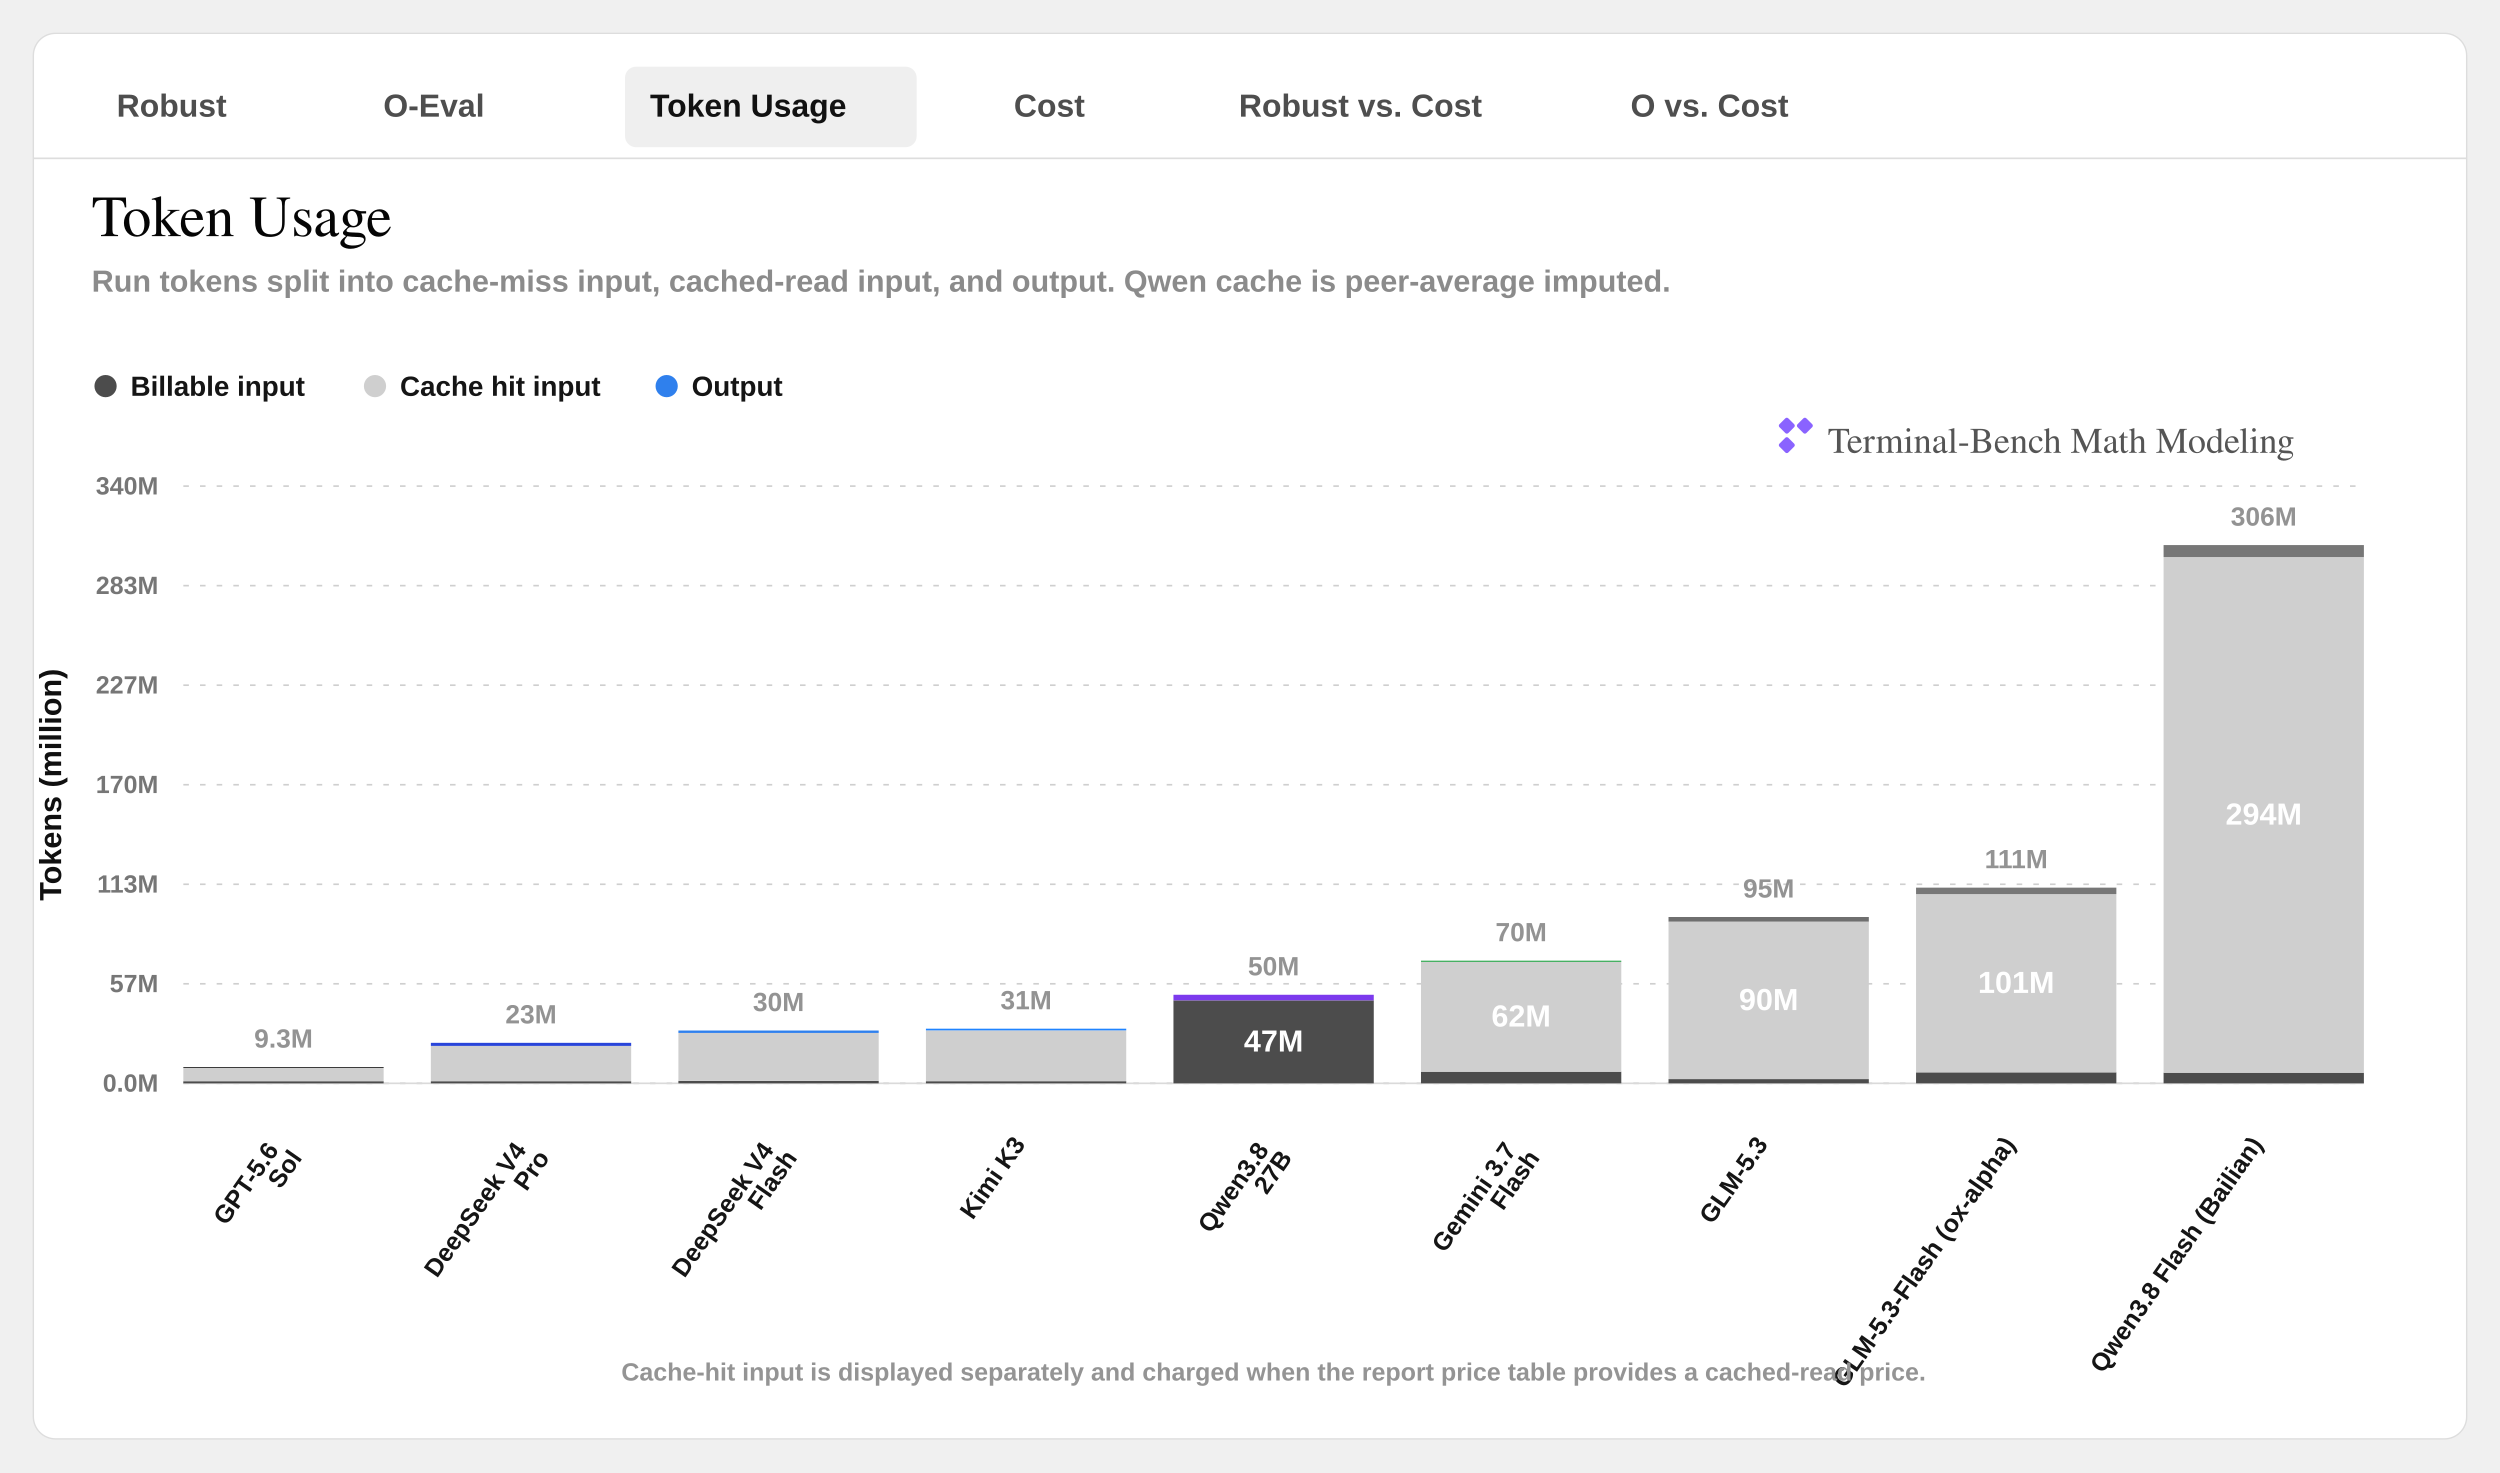
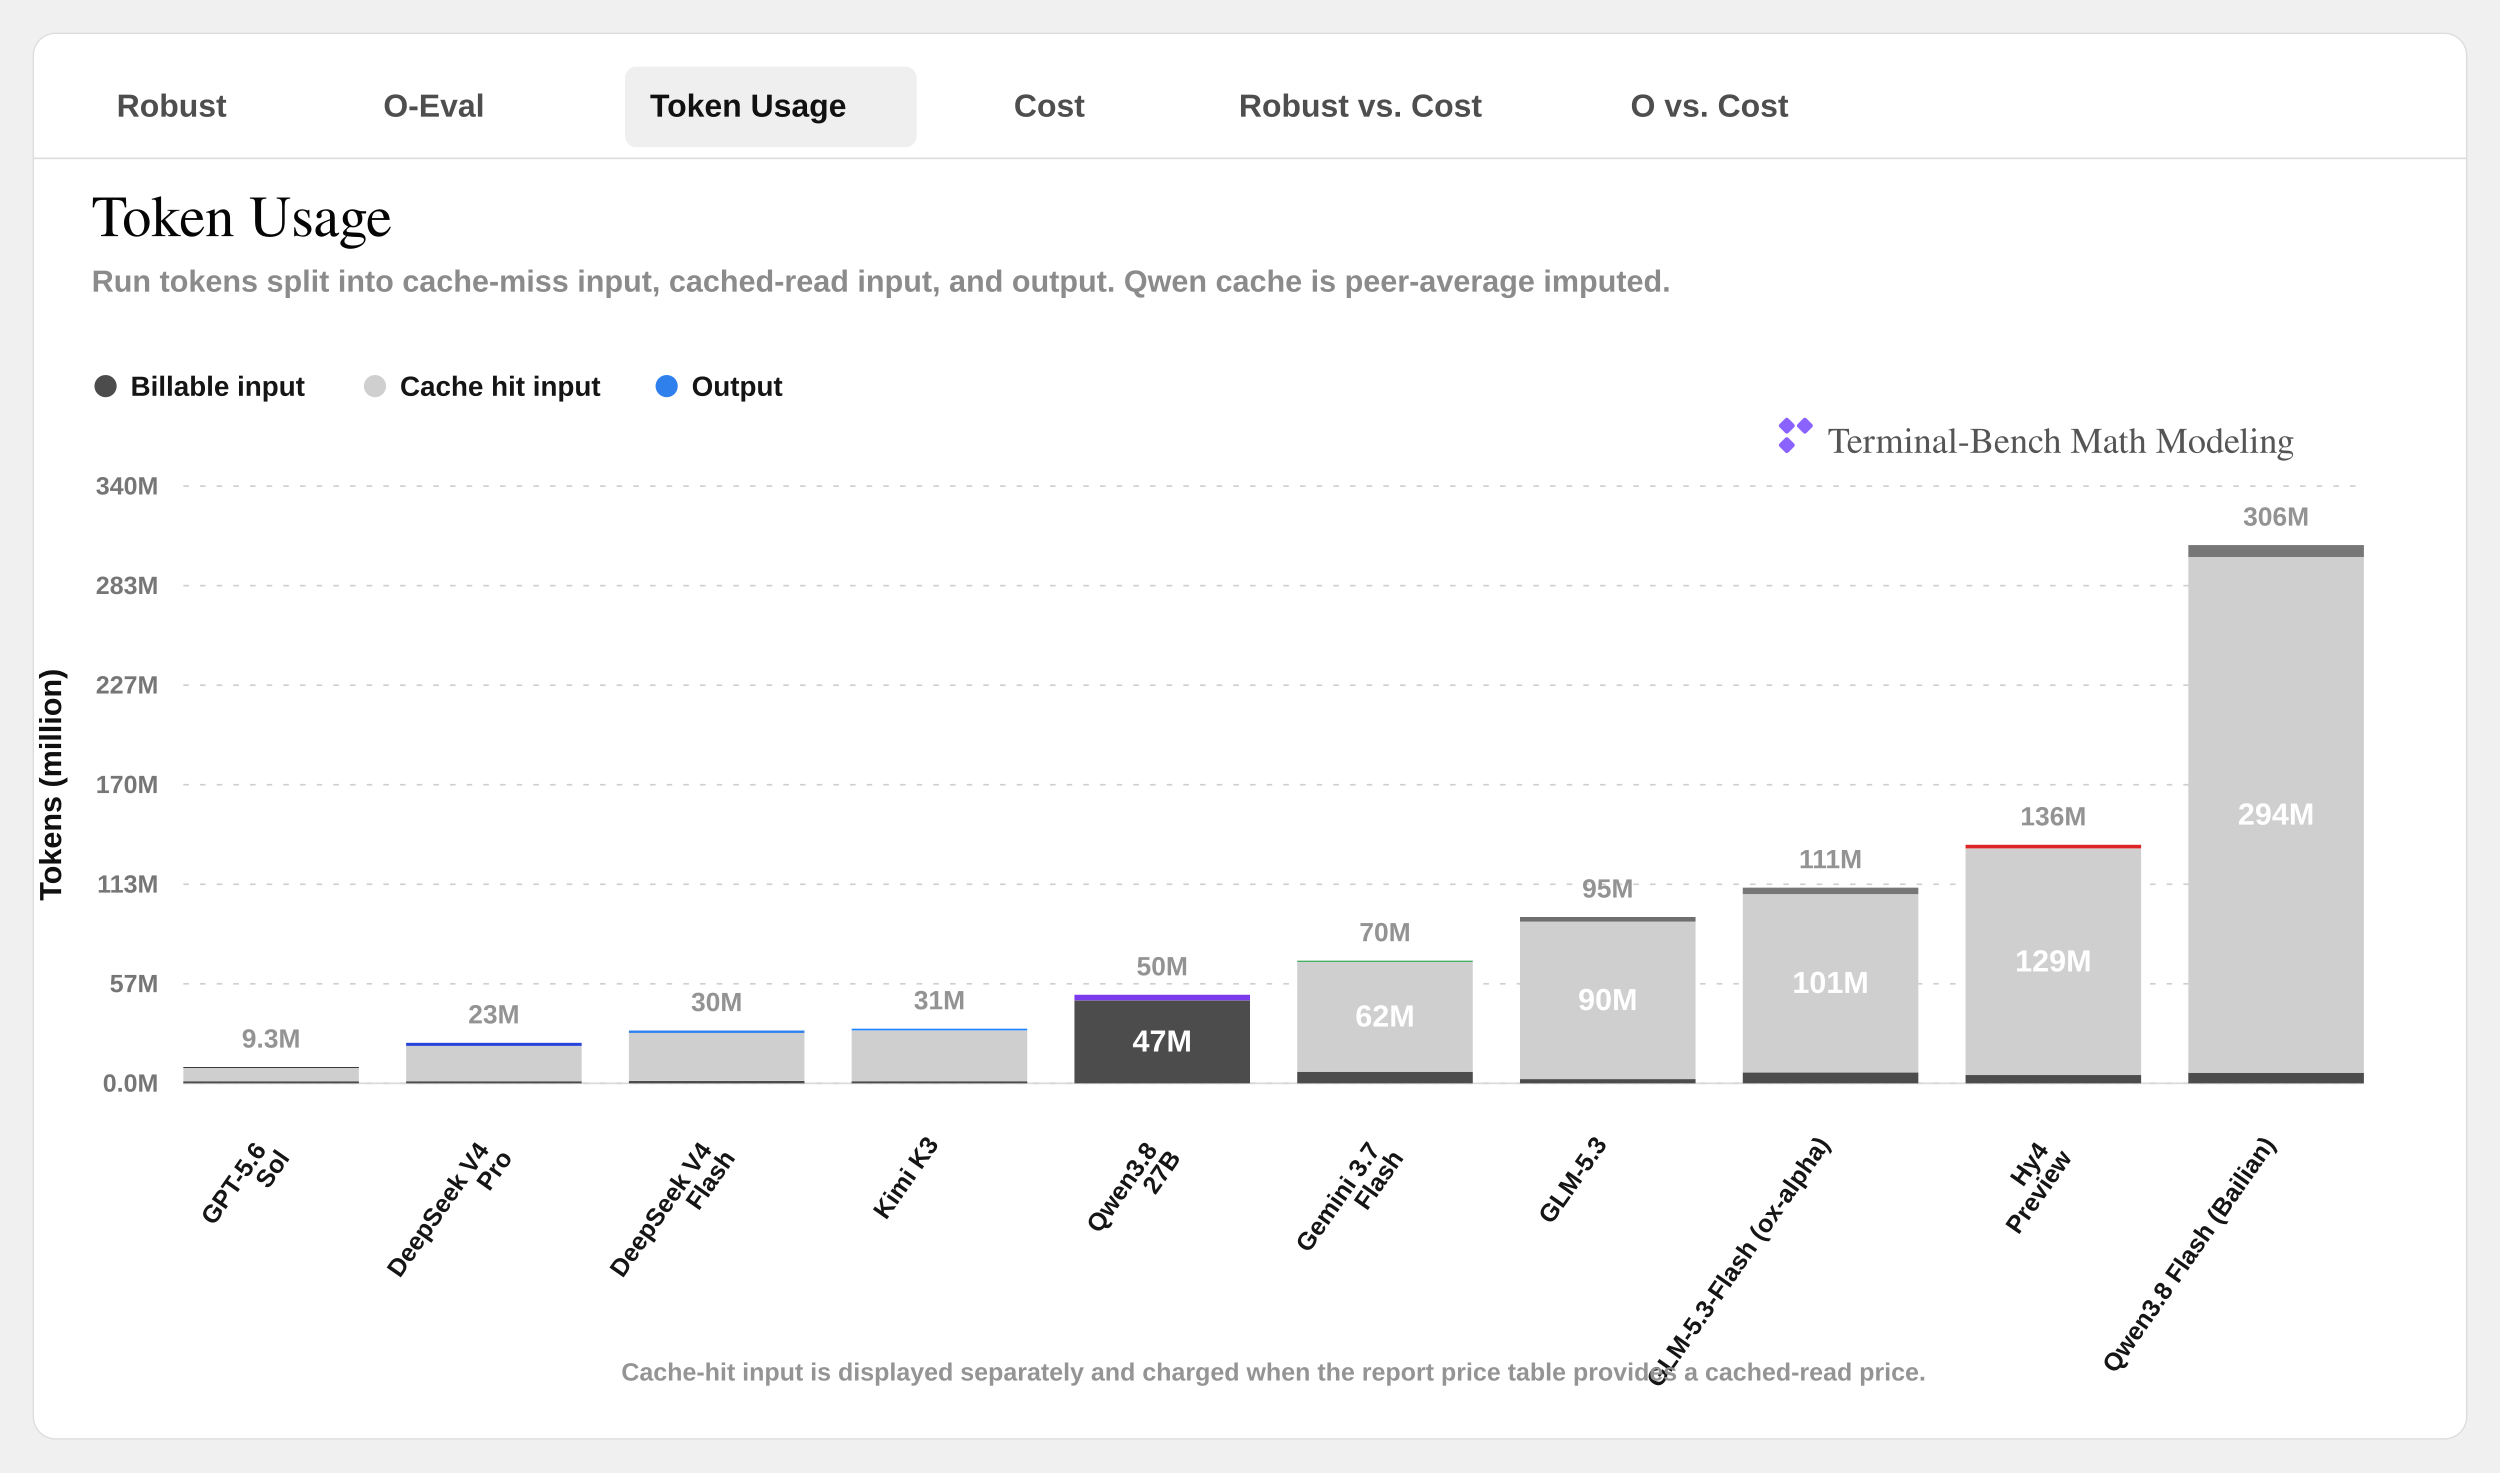
<svg xmlns="http://www.w3.org/2000/svg" width="1800" height="1060" viewBox="0 0 1800 1060" role="img">
  <style>
      .title { font-family: Georgia, Times, serif; font-size: 42px; fill: #050505; }
      .subtitle { font-family: Arial, Helvetica, sans-serif; font-size: 22px; fill: #8b8b8b; font-weight: 650; }
      .tab { font-family: Arial, Helvetica, sans-serif; font-size: 23px; fill: #4e4e4e; font-weight: 760; }
      .tab-active { fill: #111111; }
      .axis { font-family: Arial, Helvetica, sans-serif; font-size: 18px; fill: #767676; font-weight: 600; }
      .axis-title { font-family: Arial, Helvetica, sans-serif; font-size: 22px; fill: #101010; font-weight: 720; }
      .legend { font-family: Arial, Helvetica, sans-serif; font-size: 20px; fill: #151515; font-weight: 680; }
      .x-label { font-family: Arial, Helvetica, sans-serif; font-size: 18px; fill: #151515; font-weight: 650; }
      .bar-label { font-family: Arial, Helvetica, sans-serif; font-size: 22px; fill: #ffffff; font-weight: 800; }
      .top-label { font-family: Arial, Helvetica, sans-serif; font-size: 19px; fill: #939393; font-weight: 750; }
      .small-note { font-family: Arial, Helvetica, sans-serif; font-size: 18px; fill: #949494; font-weight: 650; }
      .point-label { font-family: Arial, Helvetica, sans-serif; font-size: 19px; fill: #4a4a4a; font-weight: 700; }
      .brand { font-family: Georgia, Times, serif; font-size: 26px; fill: #555555; }
    </style>
  <rect x="24.00" y="24.00" width="1752.00" height="1012.00" fill="#ffffff" stroke="#dddddd" rx="16.00" />
  <text x="84.00" y="84.00" text-anchor="start" class="tab">Robust</text>
  <text x="276.00" y="84.00" text-anchor="start" class="tab">O-Eval</text>
  <rect x="450.00" y="48.00" width="210.00" height="58.00" fill="#efefef" rx="8.00" />
  <text x="468.00" y="84.00" text-anchor="start" class="tab tab-active">Token Usage</text>
  <text x="730.00" y="84.00" text-anchor="start" class="tab">Cost</text>
  <text x="892.00" y="84.00" text-anchor="start" class="tab">Robust vs. Cost</text>
  <text x="1174.00" y="84.00" text-anchor="start" class="tab">O vs. Cost</text>
  <line x1="24.00" y1="114.00" x2="1776.00" y2="114.00" stroke="#dddddd" stroke-width="1.20" />
  <text x="66.00" y="170.00" text-anchor="start" class="title">Token Usage</text>
  <text x="66.00" y="210.00" text-anchor="start" class="subtitle">Run tokens split into cache-miss input, cached-read input, and output. Qwen cache is peer-average imputed.</text>
  <circle cx="76.00" cy="278.00" r="8.00" fill="#4c4c4c" />
  <text x="94.00" y="285.00" text-anchor="start" class="legend">Billable input</text>
  <circle cx="270.00" cy="278.00" r="8.00" fill="#cfcfcf" />
  <text x="288.00" y="285.00" text-anchor="start" class="legend">Cache hit input</text>
  <circle cx="480.00" cy="278.00" r="8.00" fill="#2f80ed" />
  <text x="498.00" y="285.00" text-anchor="start" class="legend">Output</text>
  <rect x="1282.00" y="302.00" width="9" height="9" rx="1.5" fill="#8a63ff" transform="rotate(-45 1286.50 306.50)" />
  <rect x="1295.00" y="302.00" width="9" height="9" rx="1.5" fill="#8a63ff" transform="rotate(-45 1299.50 306.50)" />
  <rect x="1282.00" y="316.00" width="9" height="9" rx="1.5" fill="#8a63ff" transform="rotate(-45 1286.50 320.50)" />
  <text x="1316.00" y="326.00" text-anchor="start" class="brand">Terminal-Bench Math Modeling</text>
  <line x1="132.00" y1="780.00" x2="1702.00" y2="780.00" stroke="#cfcfcf" stroke-width="1.20" stroke-dasharray="4 8" />
  <text x="114.00" y="786.00" text-anchor="end" class="axis">0.0M</text>
  <line x1="132.00" y1="708.33" x2="1702.00" y2="708.33" stroke="#cfcfcf" stroke-width="1.20" stroke-dasharray="4 8" />
  <text x="114.00" y="714.33" text-anchor="end" class="axis">57M</text>
  <line x1="132.00" y1="636.67" x2="1702.00" y2="636.67" stroke="#cfcfcf" stroke-width="1.20" stroke-dasharray="4 8" />
  <text x="114.00" y="642.67" text-anchor="end" class="axis">113M</text>
  <line x1="132.00" y1="565.00" x2="1702.00" y2="565.00" stroke="#cfcfcf" stroke-width="1.20" stroke-dasharray="4 8" />
  <text x="114.00" y="571.00" text-anchor="end" class="axis">170M</text>
  <line x1="132.00" y1="493.33" x2="1702.00" y2="493.33" stroke="#cfcfcf" stroke-width="1.20" stroke-dasharray="4 8" />
  <text x="114.00" y="499.33" text-anchor="end" class="axis">227M</text>
  <line x1="132.00" y1="421.67" x2="1702.00" y2="421.67" stroke="#cfcfcf" stroke-width="1.20" stroke-dasharray="4 8" />
  <text x="114.00" y="427.67" text-anchor="end" class="axis">283M</text>
  <line x1="132.00" y1="350.00" x2="1702.00" y2="350.00" stroke="#cfcfcf" stroke-width="1.20" stroke-dasharray="4 8" />
  <text x="114.00" y="356.00" text-anchor="end" class="axis">340M</text>
  <line x1="132.00" y1="780.00" x2="1702.00" y2="780.00" stroke="#dadada" stroke-width="1.20" />
  <text x="44.00" y="565.00" text-anchor="middle" class="axis-title" transform="rotate(-90 44.00 565.00)">Tokens (million)</text>
-   <rect x="132.00" y="778.47" width="144.22" height="1.53" fill="#4c4c4c" />
-   <rect x="132.00" y="768.90" width="144.22" height="9.57" fill="#cfcfcf" />
-   <rect x="132.00" y="768.27" width="144.22" height="0.63" fill="#202020" />
-   <text x="204.11" y="754.27" text-anchor="middle" class="top-label">9.3M</text>
-   <g transform="translate(204.11,824.00) rotate(-55)">
+   <rect x="132.00" y="778.47" width="126.40" height="1.53" fill="#4c4c4c" />
+   <rect x="132.00" y="768.90" width="126.40" height="9.57" fill="#cfcfcf" />
+   <rect x="132.00" y="768.27" width="126.40" height="0.63" fill="#202020" />
+   <text x="195.20" y="754.27" text-anchor="middle" class="top-label">9.3M</text>
+   <g transform="translate(195.20,824.00) rotate(-55)">
    <text class="x-label" text-anchor="end">
      <tspan x="0" dy="0">GPT-5.6</tspan>
      <tspan x="0" dy="17">Sol</tspan>
    </text>
  </g>
-   <rect x="310.22" y="778.47" width="144.22" height="1.53" fill="#4c4c4c" />
-   <rect x="310.22" y="753.05" width="144.22" height="25.42" fill="#cfcfcf" />
-   <rect x="310.22" y="750.84" width="144.22" height="2.21" fill="#2945d9" />
-   <text x="382.33" y="736.84" text-anchor="middle" class="top-label">23M</text>
-   <g transform="translate(382.33,824.00) rotate(-55)">
+   <rect x="292.40" y="778.47" width="126.40" height="1.53" fill="#4c4c4c" />
+   <rect x="292.40" y="753.05" width="126.40" height="25.42" fill="#cfcfcf" />
+   <rect x="292.40" y="750.84" width="126.40" height="2.21" fill="#2945d9" />
+   <text x="355.60" y="736.84" text-anchor="middle" class="top-label">23M</text>
+   <g transform="translate(355.60,824.00) rotate(-55)">
    <text class="x-label" text-anchor="end">
      <tspan x="0" dy="0">DeepSeek V4</tspan>
      <tspan x="0" dy="17">Pro</tspan>
    </text>
  </g>
-   <rect x="488.44" y="778.23" width="144.22" height="1.77" fill="#4c4c4c" />
-   <rect x="488.44" y="743.71" width="144.22" height="34.52" fill="#cfcfcf" />
-   <rect x="488.44" y="741.98" width="144.22" height="1.73" fill="#2f80ed" />
-   <text x="560.56" y="727.98" text-anchor="middle" class="top-label">30M</text>
-   <g transform="translate(560.56,824.00) rotate(-55)">
+   <rect x="452.80" y="778.23" width="126.40" height="1.77" fill="#4c4c4c" />
+   <rect x="452.80" y="743.71" width="126.40" height="34.52" fill="#cfcfcf" />
+   <rect x="452.80" y="741.98" width="126.40" height="1.73" fill="#2f80ed" />
+   <text x="516.00" y="727.98" text-anchor="middle" class="top-label">30M</text>
+   <g transform="translate(516.00,824.00) rotate(-55)">
    <text class="x-label" text-anchor="end">
      <tspan x="0" dy="0">DeepSeek V4</tspan>
      <tspan x="0" dy="17">Flash</tspan>
    </text>
  </g>
-   <rect x="666.67" y="778.46" width="144.22" height="1.54" fill="#4c4c4c" />
-   <rect x="666.67" y="741.87" width="144.22" height="36.59" fill="#cfcfcf" />
-   <rect x="666.67" y="740.66" width="144.22" height="1.21" fill="#1f83ff" />
-   <text x="738.78" y="726.66" text-anchor="middle" class="top-label">31M</text>
-   <g transform="translate(738.78,824.00) rotate(-55)">
+   <rect x="613.20" y="778.46" width="126.40" height="1.54" fill="#4c4c4c" />
+   <rect x="613.20" y="741.87" width="126.40" height="36.59" fill="#cfcfcf" />
+   <rect x="613.20" y="740.66" width="126.40" height="1.21" fill="#1f83ff" />
+   <text x="676.40" y="726.66" text-anchor="middle" class="top-label">31M</text>
+   <g transform="translate(676.40,824.00) rotate(-55)">
    <text class="x-label" text-anchor="end">
      <tspan x="0" dy="0">Kimi K3</tspan>
    </text>
  </g>
-   <rect x="844.89" y="720.25" width="144.22" height="59.75" fill="#4c4c4c" />
-   <text x="917.00" y="757.12" text-anchor="middle" class="bar-label" fill="#ffffff" font-size="19">47M</text>
-   <rect x="844.89" y="720.25" width="144.22" height="0.00" fill="#cfcfcf" />
-   <rect x="844.89" y="716.23" width="144.22" height="4.02" fill="#7c3aed" />
-   <text x="917.00" y="702.23" text-anchor="middle" class="top-label">50M</text>
-   <g transform="translate(917.00,824.00) rotate(-55)">
+   <rect x="773.60" y="720.25" width="126.40" height="59.75" fill="#4c4c4c" />
+   <text x="836.80" y="757.12" text-anchor="middle" class="bar-label" fill="#ffffff" font-size="19">47M</text>
+   <rect x="773.60" y="720.25" width="126.40" height="0.00" fill="#cfcfcf" />
+   <rect x="773.60" y="716.23" width="126.40" height="4.02" fill="#7c3aed" />
+   <text x="836.80" y="702.23" text-anchor="middle" class="top-label">50M</text>
+   <g transform="translate(836.80,824.00) rotate(-55)">
    <text class="x-label" text-anchor="end">
      <tspan x="0" dy="0">Qwen3.8</tspan>
      <tspan x="0" dy="17">27B</tspan>
    </text>
  </g>
-   <rect x="1023.11" y="771.61" width="144.22" height="8.39" fill="#4c4c4c" />
-   <rect x="1023.11" y="692.57" width="144.22" height="79.04" fill="#cfcfcf" />
-   <text x="1095.22" y="739.09" text-anchor="middle" class="bar-label" fill="#ffffff" font-size="19">62M</text>
-   <rect x="1023.11" y="691.68" width="144.22" height="0.89" fill="#34a853" />
-   <text x="1095.22" y="677.68" text-anchor="middle" class="top-label">70M</text>
-   <g transform="translate(1095.22,824.00) rotate(-55)">
+   <rect x="934.00" y="771.61" width="126.40" height="8.39" fill="#4c4c4c" />
+   <rect x="934.00" y="692.57" width="126.40" height="79.04" fill="#cfcfcf" />
+   <text x="997.20" y="739.09" text-anchor="middle" class="bar-label" fill="#ffffff" font-size="19">62M</text>
+   <rect x="934.00" y="691.68" width="126.40" height="0.89" fill="#34a853" />
+   <text x="997.20" y="677.68" text-anchor="middle" class="top-label">70M</text>
+   <g transform="translate(997.20,824.00) rotate(-55)">
    <text class="x-label" text-anchor="end">
      <tspan x="0" dy="0">Gemini 3.7</tspan>
      <tspan x="0" dy="17">Flash</tspan>
    </text>
  </g>
-   <rect x="1201.33" y="776.94" width="144.22" height="3.06" fill="#4c4c4c" />
-   <rect x="1201.33" y="663.58" width="144.22" height="113.37" fill="#cfcfcf" />
-   <text x="1273.44" y="727.26" text-anchor="middle" class="bar-label" fill="#ffffff" font-size="19">90M</text>
-   <rect x="1201.33" y="660.24" width="144.22" height="3.34" fill="#6f6f6f" />
-   <text x="1273.44" y="646.24" text-anchor="middle" class="top-label">95M</text>
-   <g transform="translate(1273.44,824.00) rotate(-55)">
+   <rect x="1094.40" y="776.94" width="126.40" height="3.06" fill="#4c4c4c" />
+   <rect x="1094.40" y="663.58" width="126.40" height="113.37" fill="#cfcfcf" />
+   <text x="1157.60" y="727.26" text-anchor="middle" class="bar-label" fill="#ffffff" font-size="19">90M</text>
+   <rect x="1094.40" y="660.24" width="126.40" height="3.34" fill="#6f6f6f" />
+   <text x="1157.60" y="646.24" text-anchor="middle" class="top-label">95M</text>
+   <g transform="translate(1157.60,824.00) rotate(-55)">
    <text class="x-label" text-anchor="end">
      <tspan x="0" dy="0">GLM-5.3</tspan>
    </text>
  </g>
-   <rect x="1379.56" y="772.08" width="144.22" height="7.92" fill="#4c4c4c" />
-   <rect x="1379.56" y="643.76" width="144.22" height="128.33" fill="#cfcfcf" />
-   <text x="1451.67" y="714.92" text-anchor="middle" class="bar-label" fill="#ffffff" font-size="19">101M</text>
-   <rect x="1379.56" y="639.10" width="144.22" height="4.66" fill="#777777" />
-   <text x="1451.67" y="625.10" text-anchor="middle" class="top-label">111M</text>
-   <g transform="translate(1451.67,824.00) rotate(-55)">
+   <rect x="1254.80" y="772.08" width="126.40" height="7.92" fill="#4c4c4c" />
+   <rect x="1254.80" y="643.76" width="126.40" height="128.33" fill="#cfcfcf" />
+   <text x="1318.00" y="714.92" text-anchor="middle" class="bar-label" fill="#ffffff" font-size="19">101M</text>
+   <rect x="1254.80" y="639.10" width="126.40" height="4.66" fill="#777777" />
+   <text x="1318.00" y="625.10" text-anchor="middle" class="top-label">111M</text>
+   <g transform="translate(1318.00,824.00) rotate(-55)">
    <text class="x-label" text-anchor="end">
      <tspan x="0" dy="0">GLM-5.3-Flash (ox-alpha)</tspan>
    </text>
  </g>
-   <rect x="1557.78" y="772.34" width="144.22" height="7.66" fill="#4c4c4c" />
-   <rect x="1557.78" y="401.07" width="144.22" height="371.27" fill="#cfcfcf" />
-   <text x="1629.89" y="593.71" text-anchor="middle" class="bar-label" fill="#ffffff" font-size="19">294M</text>
-   <rect x="1557.78" y="392.45" width="144.22" height="8.62" fill="#777777" />
-   <text x="1629.89" y="378.45" text-anchor="middle" class="top-label">306M</text>
-   <g transform="translate(1629.89,824.00) rotate(-55)">
+   <rect x="1415.20" y="774.02" width="126.40" height="5.98" fill="#4c4c4c" />
+   <rect x="1415.20" y="610.87" width="126.40" height="163.15" fill="#cfcfcf" />
+   <text x="1478.40" y="699.44" text-anchor="middle" class="bar-label" fill="#ffffff" font-size="19">129M</text>
+   <rect x="1415.20" y="608.25" width="126.40" height="2.62" fill="#dc2626" />
+   <text x="1478.40" y="594.25" text-anchor="middle" class="top-label">136M</text>
+   <g transform="translate(1478.40,824.00) rotate(-55)">
+     <text class="x-label" text-anchor="end">
+       <tspan x="0" dy="0">Hy4</tspan>
+       <tspan x="0" dy="17">Preview</tspan>
+     </text>
+   </g>
+   <rect x="1575.60" y="772.34" width="126.40" height="7.66" fill="#4c4c4c" />
+   <rect x="1575.60" y="401.07" width="126.40" height="371.27" fill="#cfcfcf" />
+   <text x="1638.80" y="593.71" text-anchor="middle" class="bar-label" fill="#ffffff" font-size="19">294M</text>
+   <rect x="1575.60" y="392.45" width="126.40" height="8.62" fill="#777777" />
+   <text x="1638.80" y="378.45" text-anchor="middle" class="top-label">306M</text>
+   <g transform="translate(1638.80,824.00) rotate(-55)">
    <text class="x-label" text-anchor="end">
      <tspan x="0" dy="0">Qwen3.8 Flash (Bailian)</tspan>
    </text>
  </g>
  <text x="917.00" y="994.00" text-anchor="middle" class="small-note">Cache-hit input is displayed separately and charged when the report price table provides a cached-read price.</text>
</svg>
